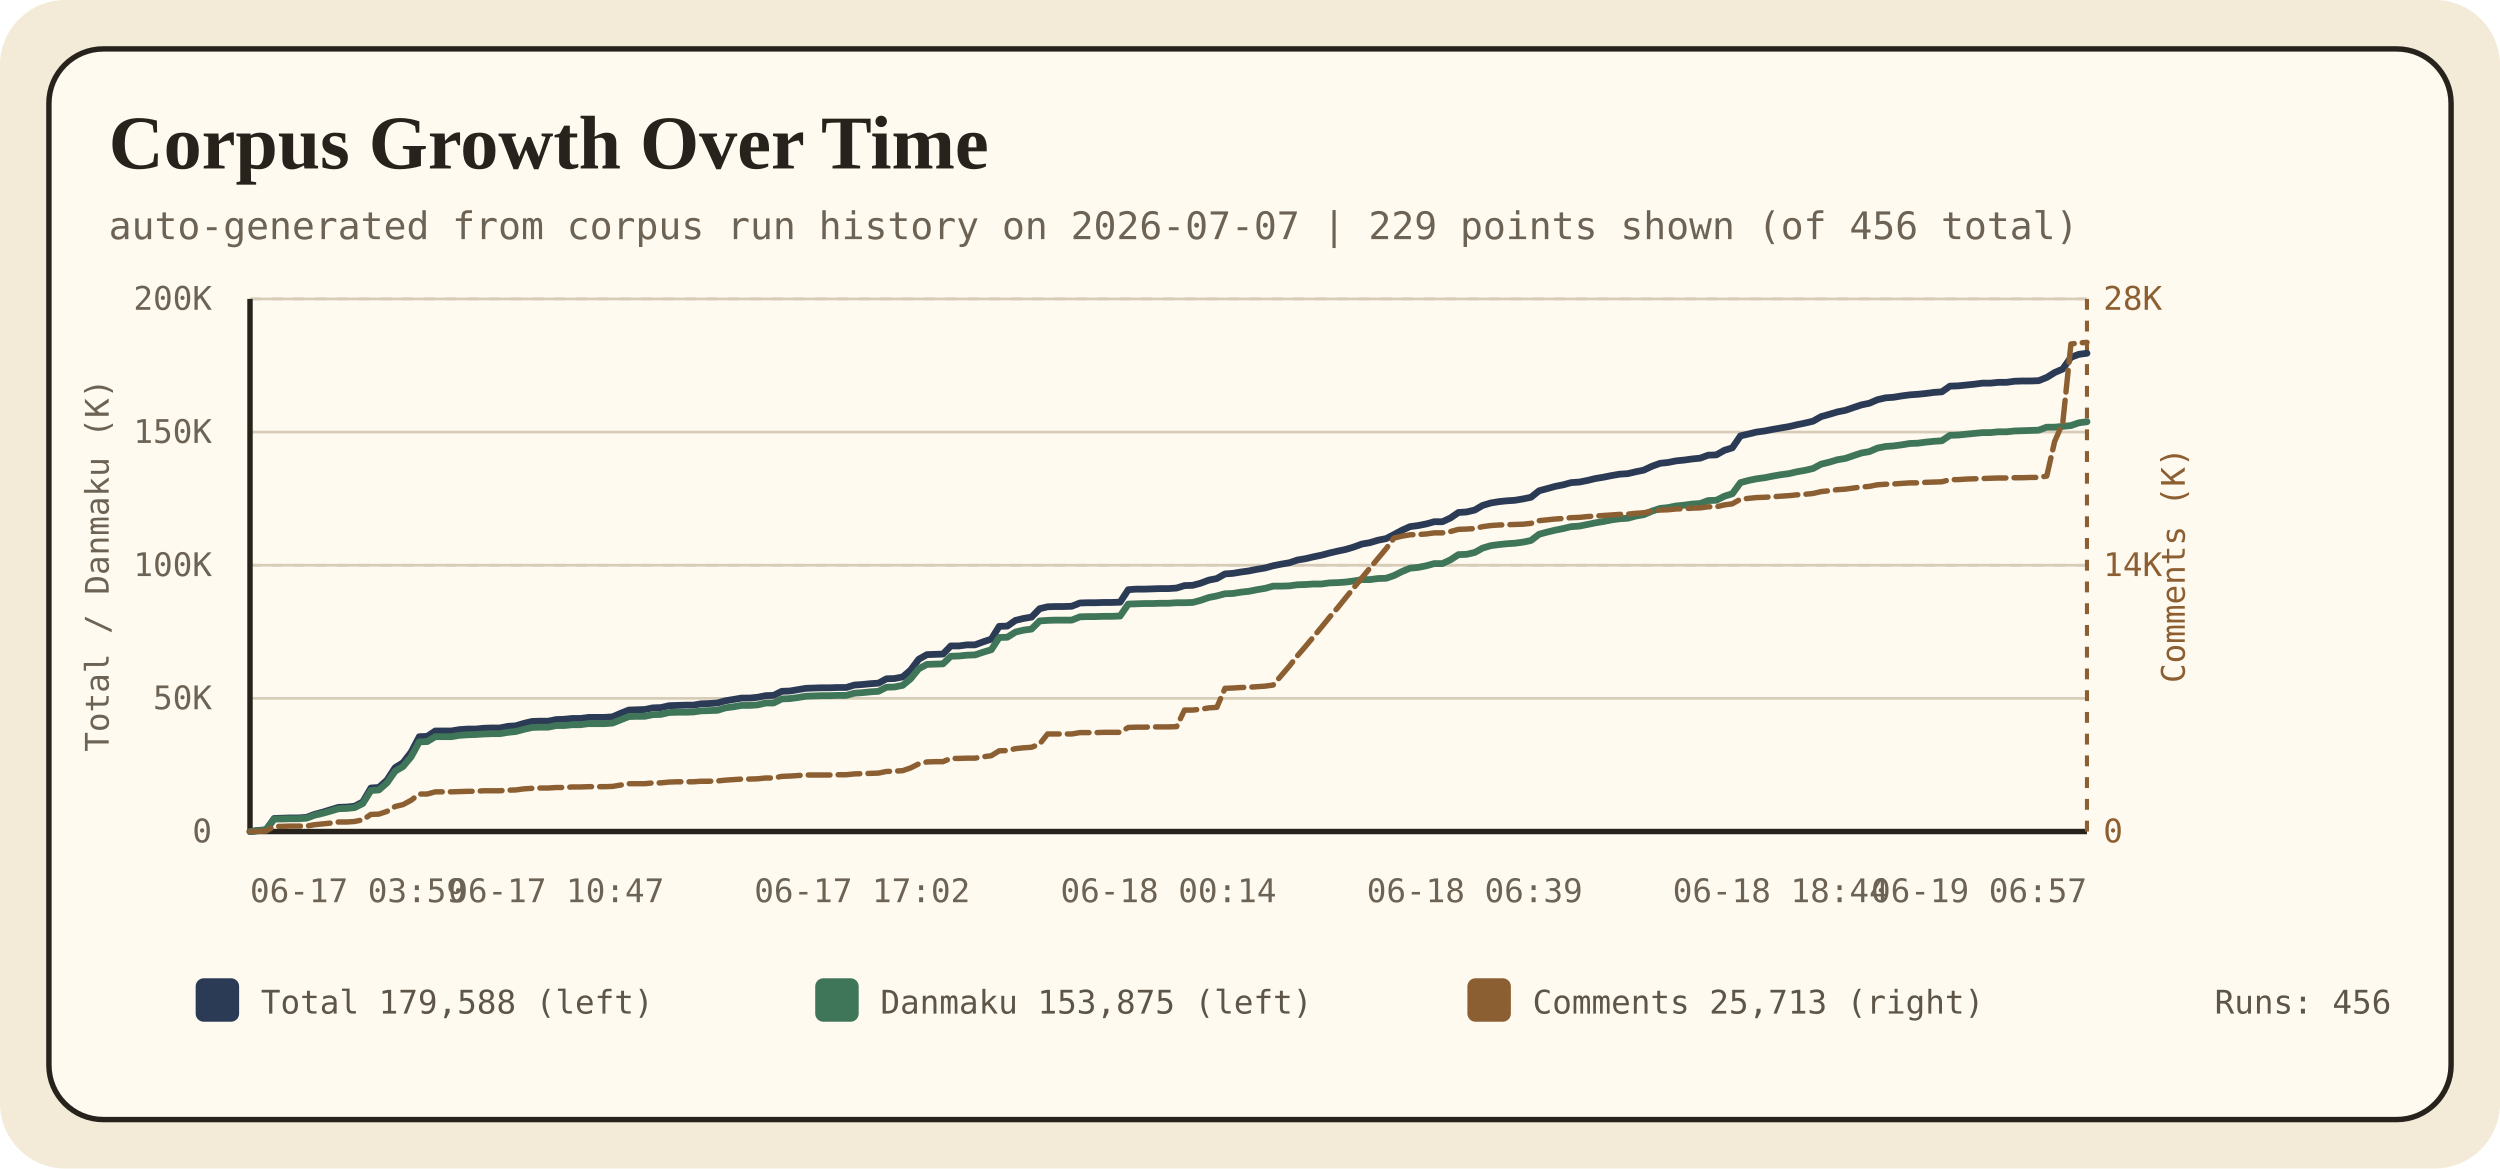
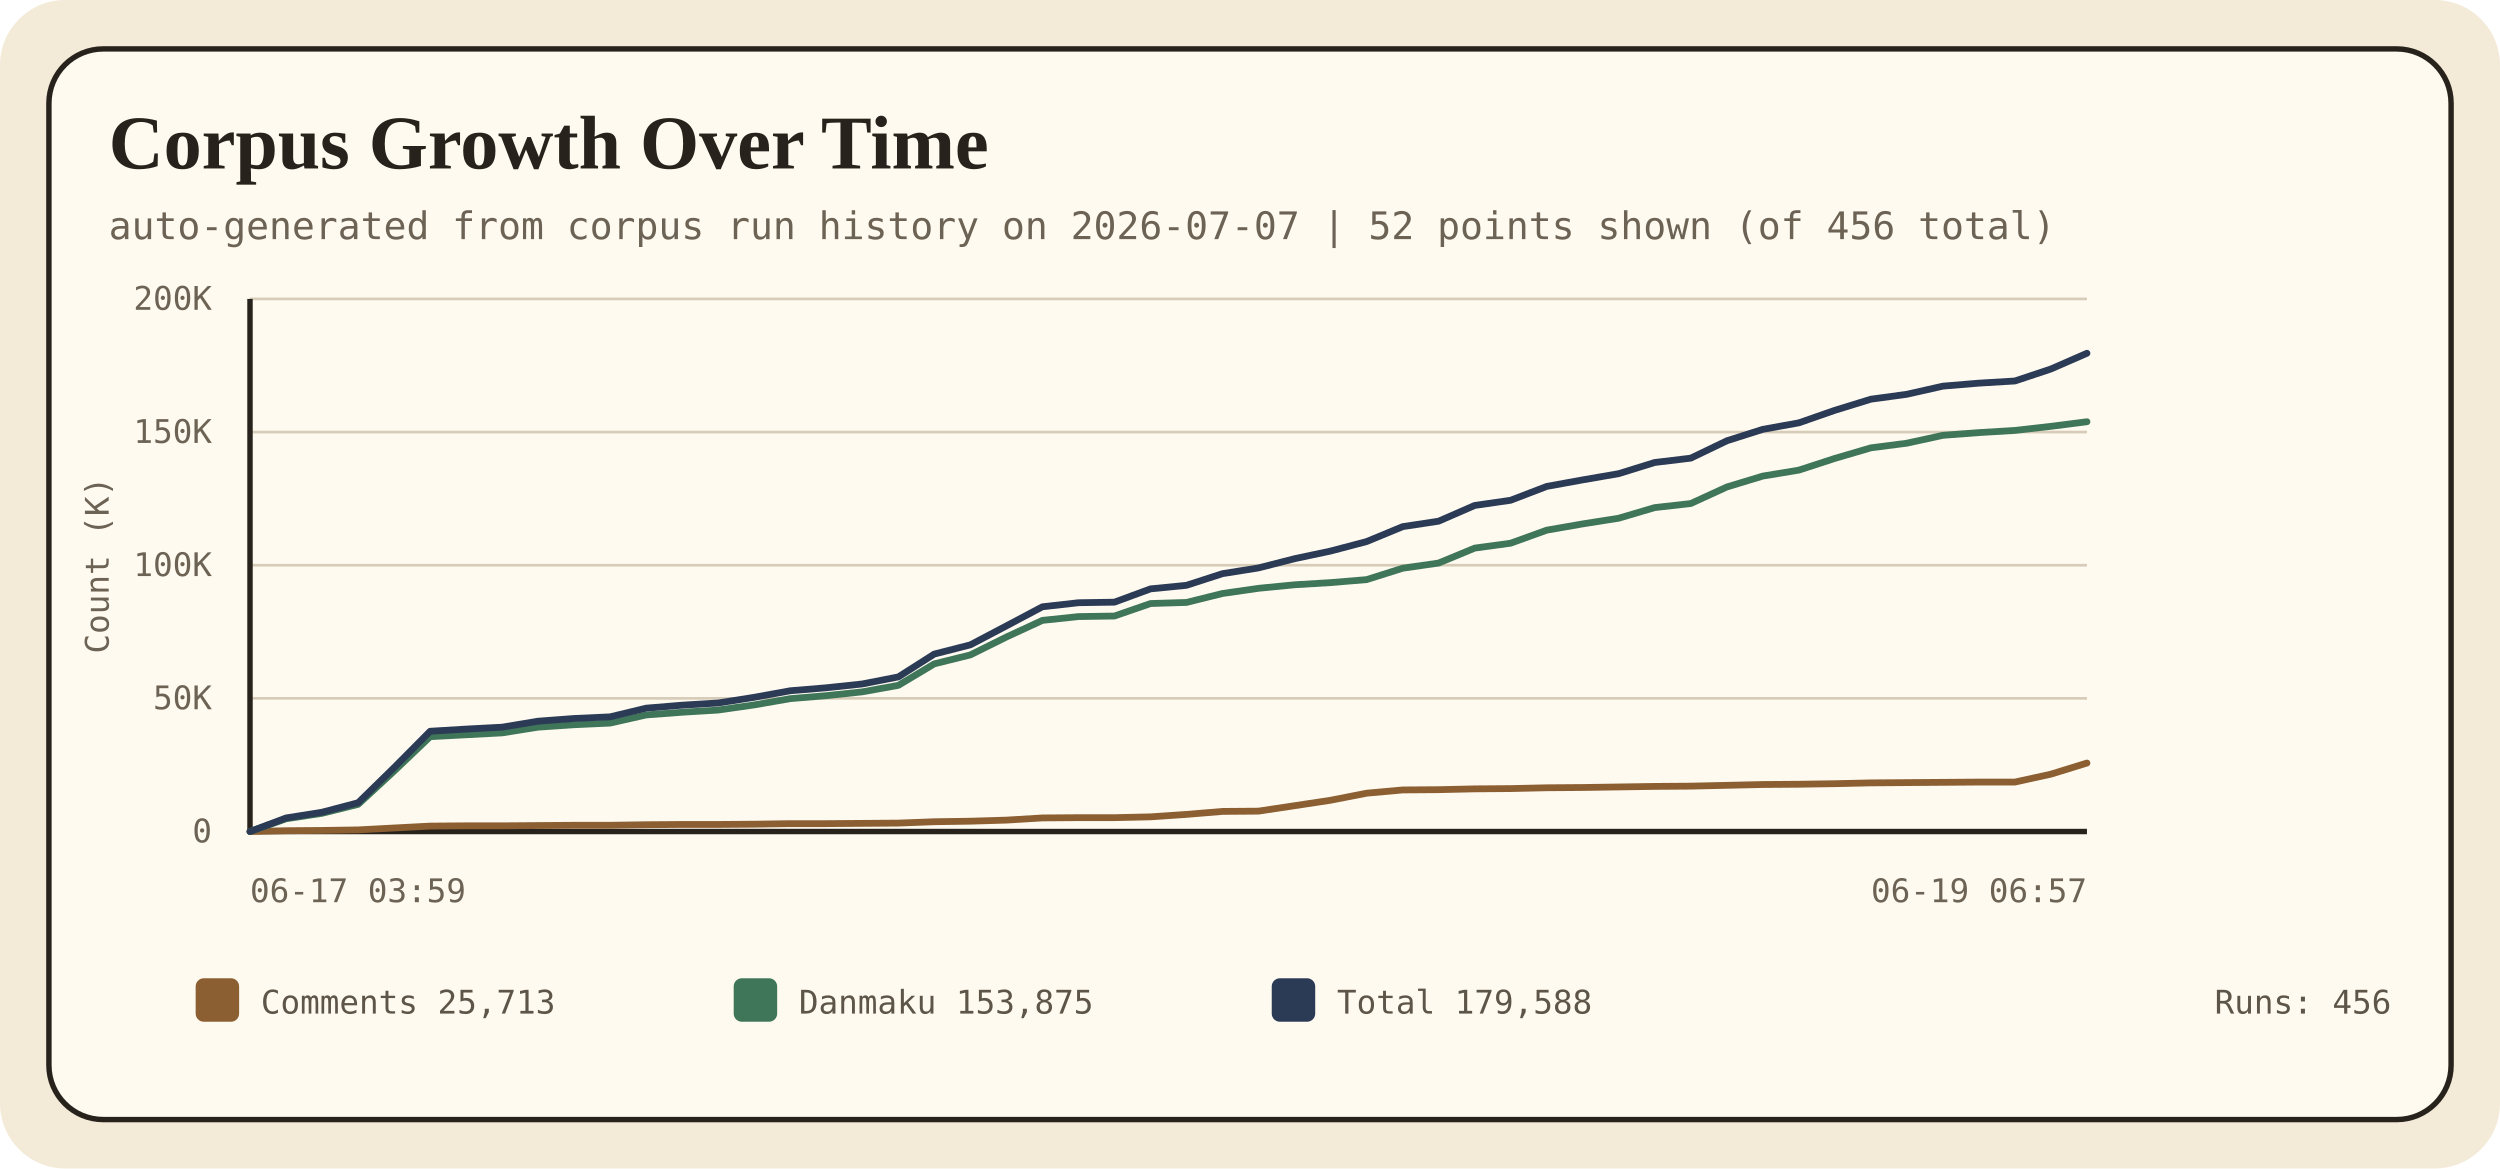
<svg xmlns="http://www.w3.org/2000/svg" width="920" height="430" viewBox="0 0 920 430" role="img" aria-labelledby="timeline-title timeline-desc">
  <style>
    .bg { fill: #f3ead8; }
    .panel { fill: #fffaf0; stroke: #27231c; stroke-width: 2; }
    .title { font: 700 28px Georgia, 'Times New Roman', serif; fill: #27231c; }
    .sub { font: 14px ui-monospace, SFMono-Regular, Consolas, monospace; fill: #6c6355; }
    .axis { font: 12px ui-monospace, SFMono-Regular, Consolas, monospace; fill: #6c6355; }
-     .axis-right { font: 12px ui-monospace, SFMono-Regular, Consolas, monospace; fill: #8c5f32; }
    .label { font: 13px ui-monospace, SFMono-Regular, Consolas, monospace; fill: #5d5548; }
    .legend-text { font: 12px ui-monospace, SFMono-Regular, Consolas, monospace; fill: #5d5548; }
  </style>
  <rect class="bg" width="920" height="430" rx="24" />
  <rect class="panel" x="18" y="18" width="884" height="394" rx="20" />
  <text x="40" y="62" class="title">Corpus Growth Over Time</text>
-   <text x="40" y="88" class="sub">auto-generated from corpus run history on 2026-07-07 | 229 points shown (of 456 total)</text>
+   <text x="40" y="88" class="sub">auto-generated from corpus run history on 2026-07-07 | 52 points shown (of 456 total)</text>
  <g>
-     <line x1="92" y1="306.0" x2="768" y2="306.0" stroke="#d7ccb8" stroke-width="1" stroke-dasharray="4,4" />
-     <text x="774" y="310.0" class="axis-right" text-anchor="start">0</text>
-     <line x1="92" y1="208.0" x2="768" y2="208.0" stroke="#d7ccb8" stroke-width="1" stroke-dasharray="4,4" />
-     <text x="774" y="212.0" class="axis-right" text-anchor="start">14K</text>
-     <line x1="92" y1="110.0" x2="768" y2="110.0" stroke="#d7ccb8" stroke-width="1" stroke-dasharray="4,4" />
-     <text x="774" y="114.0" class="axis-right" text-anchor="start">28K</text>
    <line x1="92" y1="306.0" x2="768" y2="306.0" stroke="#d7ccb8" stroke-width="1" />
    <text x="78" y="310.0" class="axis" text-anchor="end">0</text>
    <line x1="92" y1="257.0" x2="768" y2="257.0" stroke="#d7ccb8" stroke-width="1" />
    <text x="78" y="261.0" class="axis" text-anchor="end">50K</text>
    <line x1="92" y1="208.0" x2="768" y2="208.0" stroke="#d7ccb8" stroke-width="1" />
    <text x="78" y="212.0" class="axis" text-anchor="end">100K</text>
    <line x1="92" y1="159.0" x2="768" y2="159.0" stroke="#d7ccb8" stroke-width="1" />
    <text x="78" y="163.0" class="axis" text-anchor="end">150K</text>
    <line x1="92" y1="110.0" x2="768" y2="110.0" stroke="#d7ccb8" stroke-width="1" />
    <text x="78" y="114.0" class="axis" text-anchor="end">200K</text>
    <line x1="92" y1="306" x2="768" y2="306" stroke="#27231c" stroke-width="2" />
    <line x1="92" y1="110" x2="92" y2="306" stroke="#27231c" stroke-width="2" />
-     <line x1="768" y1="110" x2="768" y2="306" stroke="#8c5f32" stroke-width="1.5" stroke-dasharray="4,4" />
-     <polyline points="92.0,306.0 95.0,305.6 97.9,305.4 100.9,301.2 103.9,301.1 106.8,301.0 109.8,301.0 112.8,300.8 115.7,299.7 118.7,298.9 121.6,298.0 124.6,297.1 127.6,297.0 130.5,296.7 133.5,295.1 136.5,290.0 139.4,289.8 142.4,287.1 145.4,282.5 148.3,280.7 151.3,276.8 154.3,271.1 157.2,271.0 160.2,269.0 163.2,269.0 166.1,269.0 169.1,268.5 172.1,268.3 175.0,268.3 178.0,268.0 180.9,267.9 183.9,267.9 186.9,267.3 189.8,267.1 192.8,266.2 195.8,265.5 198.7,265.4 201.7,265.4 204.7,264.8 207.6,264.7 210.6,264.4 213.6,264.4 216.5,264.0 219.5,264.0 222.5,264.0 225.4,263.8 228.4,262.5 231.4,261.3 234.3,261.2 237.3,261.1 240.2,260.5 243.2,260.4 246.2,259.7 249.1,259.6 252.1,259.5 255.1,259.5 258.0,259.0 261.0,258.9 264.0,258.7 266.9,257.9 269.9,257.4 272.9,256.9 275.8,256.9 278.8,256.6 281.8,256.0 284.7,255.9 287.7,254.4 290.6,254.3 293.6,253.8 296.6,253.3 299.5,253.2 302.5,253.1 305.5,253.1 308.4,253.0 311.4,253.0 314.4,252.1 317.3,251.9 320.3,251.6 323.3,251.4 326.2,249.8 329.2,249.7 332.2,249.1 335.1,246.6 338.1,242.6 341.1,240.9 344.0,240.8 347.0,240.7 349.9,237.7 352.9,237.7 355.9,237.3 358.8,237.3 361.8,236.2 364.8,235.2 367.7,230.5 370.7,230.4 373.7,228.3 376.6,227.6 379.6,227.1 382.6,224.0 385.5,223.3 388.5,223.2 391.5,223.2 394.4,223.1 397.4,221.9 400.4,221.8 403.3,221.8 406.3,221.7 409.2,221.7 412.2,221.6 415.2,217.0 418.1,216.8 421.1,216.8 424.1,216.7 427.0,216.6 430.0,216.6 433.0,216.4 435.9,215.5 438.9,215.4 441.9,214.6 444.8,213.5 447.8,212.9 450.8,211.2 453.7,211.0 456.7,210.5 459.6,210.1 462.6,209.5 465.6,209.0 468.5,208.2 471.5,207.6 474.5,207.1 477.4,206.1 480.4,205.6 483.4,204.9 486.3,204.3 489.3,203.5 492.3,202.8 495.2,202.2 498.2,201.3 501.2,200.2 504.1,199.7 507.1,198.8 510.1,198.2 513.0,196.7 516.0,195.1 518.9,193.8 521.9,193.4 524.9,192.8 527.8,192.0 530.8,192.0 533.8,190.6 536.7,188.6 539.7,188.4 542.7,187.7 545.6,186.0 548.6,185.1 551.6,184.6 554.5,184.3 557.5,184.1 560.5,183.6 563.4,183.0 566.4,180.6 569.4,179.8 572.3,179.0 575.3,178.4 578.2,177.6 581.2,177.4 584.2,176.8 587.1,176.1 590.1,175.6 593.1,175.0 596.0,174.5 599.0,174.3 602.0,173.6 604.9,173.0 607.9,171.6 610.9,170.5 613.8,170.2 616.8,169.6 619.8,169.3 622.7,168.9 625.7,168.6 628.6,167.5 631.6,167.4 634.6,165.7 637.5,164.8 640.5,160.4 643.5,159.7 646.4,159.0 649.4,158.6 652.4,158.0 655.3,157.5 658.3,157.0 661.3,156.3 664.2,155.7 667.2,155.0 670.2,153.3 673.1,152.5 676.1,151.6 679.1,151.0 682.0,150.0 685.0,149.0 687.9,148.4 690.9,147.1 693.9,146.4 696.8,146.2 699.8,145.7 702.8,145.3 705.7,145.1 708.7,144.8 711.7,144.4 714.6,144.2 717.6,142.1 720.6,142.0 723.5,141.7 726.5,141.4 729.5,141.0 732.4,141.0 735.4,140.7 738.4,140.7 741.3,140.3 744.3,140.2 747.2,140.2 750.2,140.1 753.2,138.9 756.1,137.1 759.1,135.8 762.1,131.5 765.0,130.4 768.0,130.0" fill="none" stroke="#2b3a55" stroke-width="2.5" stroke-linecap="round" stroke-linejoin="round" />
-     <polyline points="92.0,306.0 95.0,305.7 97.9,305.4 100.9,301.4 103.9,301.4 106.8,301.3 109.8,301.3 112.8,301.1 115.7,300.0 118.7,299.3 121.6,298.5 124.6,297.6 127.6,297.5 130.5,297.2 133.5,295.7 136.5,290.9 139.4,290.7 142.4,288.1 145.4,283.8 148.3,282.1 151.3,278.5 154.3,273.0 157.2,272.9 160.2,271.1 163.2,271.1 166.1,271.1 169.1,270.6 172.1,270.4 175.0,270.3 178.0,270.1 180.9,270.0 183.9,270.0 186.9,269.5 189.8,269.2 192.8,268.4 195.8,267.7 198.7,267.6 201.7,267.6 204.7,267.0 207.6,267.0 210.6,266.7 213.6,266.7 216.5,266.3 219.5,266.3 222.5,266.3 225.4,266.1 228.4,264.9 231.4,263.7 234.3,263.6 237.3,263.6 240.2,263.0 243.2,262.9 246.2,262.2 249.1,262.1 252.1,262.1 255.1,262.0 258.0,261.6 261.0,261.5 264.0,261.4 266.9,260.5 269.9,260.1 272.9,259.6 275.8,259.6 278.8,259.4 281.8,258.7 284.7,258.7 287.7,257.2 290.6,257.1 293.6,256.7 296.6,256.2 299.5,256.1 302.5,256.0 305.5,256.0 308.4,255.9 311.4,255.9 314.4,255.1 317.3,254.9 320.3,254.6 323.3,254.4 326.2,252.9 329.2,252.8 332.2,252.2 335.1,249.8 338.1,246.1 341.1,244.5 344.0,244.4 347.0,244.3 349.9,241.5 352.9,241.4 355.9,241.1 358.8,241.0 361.8,240.0 364.8,239.1 367.7,234.6 370.7,234.5 373.7,232.6 376.6,231.9 379.6,231.5 382.6,228.5 385.5,228.3 388.5,228.2 391.5,228.2 394.4,228.2 397.4,227.0 400.4,226.9 403.3,226.9 406.3,226.8 409.2,226.8 412.2,226.7 415.2,222.3 418.1,222.2 421.1,222.1 424.1,222.1 427.0,222.0 430.0,222.0 433.0,221.8 435.9,221.8 438.9,221.7 441.9,220.9 444.8,219.9 447.8,219.3 450.8,218.5 453.7,218.4 456.7,217.9 459.6,217.6 462.6,217.0 465.6,216.5 468.5,215.7 471.5,215.7 474.5,215.6 477.4,215.2 480.4,215.1 483.4,214.9 486.3,214.9 489.3,214.5 492.3,214.4 495.2,214.2 498.2,213.8 501.2,213.3 504.1,213.3 507.1,212.9 510.1,212.8 513.0,211.8 516.0,210.3 518.9,209.1 521.9,208.8 524.9,208.2 527.8,207.4 530.8,207.4 533.8,206.0 536.7,204.1 539.7,204.0 542.7,203.3 545.6,201.7 548.6,200.8 551.6,200.4 554.5,200.1 557.5,199.9 560.5,199.5 563.4,198.9 566.4,196.6 569.4,195.8 572.3,195.1 575.3,194.5 578.2,193.8 581.2,193.6 584.2,193.0 587.1,192.4 590.1,191.9 593.1,191.3 596.0,190.9 599.0,190.7 602.0,189.9 604.9,189.4 607.9,188.1 610.9,187.1 613.8,186.8 616.8,186.2 619.8,185.9 622.7,185.5 625.7,185.3 628.6,184.2 631.6,184.1 634.6,182.6 637.5,181.7 640.5,177.6 643.5,176.8 646.4,176.2 649.4,175.8 652.4,175.2 655.3,174.7 658.3,174.3 661.3,173.6 664.2,173.1 667.2,172.4 670.2,170.8 673.1,170.1 676.1,169.2 679.1,168.7 682.0,167.7 685.0,166.7 687.9,166.2 690.9,164.9 693.9,164.3 696.8,164.1 699.8,163.7 702.8,163.2 705.7,163.1 708.7,162.7 711.7,162.4 714.6,162.2 717.6,160.2 720.6,160.1 723.5,159.8 726.5,159.5 729.5,159.2 732.4,159.2 735.4,158.9 738.4,158.9 741.3,158.6 744.3,158.5 747.2,158.4 750.2,158.3 753.2,157.2 756.1,157.2 759.1,156.9 762.1,156.6 765.0,155.6 768.0,155.2" fill="none" stroke="#3f7558" stroke-width="2.5" stroke-linecap="round" stroke-linejoin="round" />
-     <polyline points="92.0,306.0 95.0,305.9 97.9,305.8 100.9,304.1 103.9,304.1 106.8,304.0 109.8,304.0 112.8,304.0 115.7,303.5 118.7,303.2 121.6,302.9 124.6,302.5 127.6,302.5 130.5,302.3 133.5,301.7 136.5,299.7 139.4,299.6 142.4,298.6 145.4,296.8 148.3,296.1 151.3,294.5 154.3,292.2 157.2,292.2 160.2,291.4 163.2,291.4 166.1,291.4 169.1,291.3 172.1,291.2 175.0,291.2 178.0,291.0 180.9,291.0 183.9,291.0 186.9,290.8 189.8,290.7 192.8,290.3 195.8,290.1 198.7,290.0 201.7,290.0 204.7,289.8 207.6,289.8 210.6,289.6 213.6,289.6 216.5,289.5 219.5,289.5 222.5,289.5 225.4,289.4 228.4,288.9 231.4,288.4 234.3,288.4 237.3,288.4 240.2,288.1 243.2,288.1 246.2,287.8 249.1,287.7 252.1,287.7 255.1,287.7 258.0,287.5 261.0,287.5 264.0,287.4 266.9,287.1 269.9,286.9 272.9,286.7 275.8,286.7 278.8,286.6 281.8,286.3 284.7,286.3 287.7,285.7 290.6,285.6 293.6,285.4 296.6,285.2 299.5,285.2 302.5,285.2 305.5,285.2 308.4,285.1 311.4,285.1 314.4,284.8 317.3,284.7 320.3,284.6 323.3,284.5 326.2,283.9 329.2,283.8 332.2,283.6 335.1,282.6 338.1,281.1 341.1,280.4 344.0,280.3 347.0,280.3 349.9,279.1 352.9,279.1 355.9,279.0 358.8,279.0 361.8,278.5 364.8,278.1 367.7,276.3 370.7,276.2 373.7,275.5 376.6,275.2 379.6,275.0 382.6,273.8 385.5,270.1 388.5,270.1 391.5,270.1 394.4,270.1 397.4,269.6 400.4,269.6 403.3,269.6 406.3,269.5 409.2,269.5 412.2,269.5 415.2,267.7 418.1,267.6 421.1,267.6 424.1,267.5 427.0,267.5 430.0,267.5 433.0,267.4 435.9,261.3 438.9,261.3 441.9,261.0 444.8,260.5 447.8,260.3 450.8,253.3 453.7,253.2 456.7,253.0 459.6,252.9 462.6,252.7 465.6,252.5 468.5,252.1 471.5,248.6 474.5,245.1 477.4,241.4 480.4,237.9 483.4,234.3 486.3,230.8 489.3,227.1 492.3,223.6 495.2,220.0 498.2,216.3 501.2,212.6 504.1,209.1 507.1,205.5 510.1,201.9 513.0,198.0 516.0,197.3 518.9,196.8 521.9,196.7 524.9,196.5 527.8,196.1 530.8,196.1 533.8,195.6 536.7,194.8 539.7,194.7 542.7,194.5 545.6,193.8 548.6,193.4 551.6,193.2 554.5,193.1 557.5,193.0 560.5,192.9 563.4,192.6 566.4,191.6 569.4,191.3 572.3,191.0 575.3,190.8 578.2,190.5 581.2,190.4 584.2,190.1 587.1,189.9 590.1,189.7 593.1,189.5 596.0,189.3 599.0,189.2 602.0,188.9 604.9,188.7 607.9,188.1 610.9,187.7 613.8,187.6 616.8,187.3 619.8,187.2 622.7,187.0 625.7,186.9 628.6,186.5 631.6,186.5 634.6,185.8 637.5,185.4 640.5,183.7 643.5,183.4 646.4,183.1 649.4,183.0 652.4,182.8 655.3,182.6 658.3,182.4 661.3,182.1 664.2,181.9 667.2,181.6 670.2,180.9 673.1,180.6 676.1,180.2 679.1,180.0 682.0,179.6 685.0,179.2 687.9,179.0 690.9,178.4 693.9,178.2 696.8,178.1 699.8,177.9 702.8,177.7 705.7,177.7 708.7,177.5 711.7,177.4 714.6,177.3 717.6,176.5 720.6,176.5 723.5,176.3 726.5,176.2 729.5,176.1 732.4,176.0 735.4,175.9 738.4,175.9 741.3,175.8 744.3,175.8 747.2,175.7 750.2,175.7 753.2,175.2 756.1,162.5 759.1,155.6 762.1,126.6 765.0,126.2 768.0,126.0" fill="none" stroke="#8c5f32" stroke-width="2" stroke-linecap="round" stroke-linejoin="round" stroke-dasharray="8,3" />
-     <text x="92.0" y="332" class="axis" text-anchor="start">06-17 03:59</text>
-     <text x="204.7" y="332" class="axis" text-anchor="middle">06-17 10:47</text>
-     <text x="317.3" y="332" class="axis" text-anchor="middle">06-17 17:02</text>
-     <text x="430.0" y="332" class="axis" text-anchor="middle">06-18 00:14</text>
-     <text x="542.7" y="332" class="axis" text-anchor="middle">06-18 06:39</text>
-     <text x="655.3" y="332" class="axis" text-anchor="middle">06-18 18:44</text>
-     <text x="768.0" y="332" class="axis" text-anchor="end">06-19 06:57</text>
-     <text x="40" y="208" class="axis" transform="rotate(-90 40 208)" text-anchor="middle">Total / Danmaku (K)</text>
-     <text x="804" y="208" class="axis-right" transform="rotate(-90 804 208)" text-anchor="middle">Comments (K)</text>
+     <polyline points="92.0,306.0 105.3,305.7 118.5,305.6 131.8,305.4 145.0,304.7 158.3,304.0 171.5,303.9 184.8,303.9 198.0,303.8 211.3,303.7 224.5,303.7 237.8,303.5 251.1,303.4 264.3,303.4 277.6,303.3 290.8,303.1 304.1,303.1 317.3,303.0 330.6,302.9 343.8,302.4 357.1,302.2 370.4,301.8 383.6,301.0 396.9,300.9 410.1,300.9 423.4,300.6 436.6,299.7 449.9,298.6 463.1,298.5 476.4,296.5 489.6,294.5 502.9,291.9 516.2,290.7 529.4,290.6 542.7,290.3 555.9,290.2 569.2,289.9 582.4,289.8 595.7,289.6 608.9,289.4 622.2,289.3 635.5,289.0 648.7,288.7 662.0,288.6 675.2,288.4 688.5,288.1 701.7,288.0 715.0,287.9 728.2,287.8 741.5,287.8 754.7,284.9 768.0,280.8" fill="none" stroke="#8c5f32" stroke-width="2.5" stroke-linecap="round" stroke-linejoin="round" />
+     <polyline points="92.0,306.0 105.3,301.3 118.5,299.3 131.8,296.0 145.0,283.8 158.3,271.1 171.5,270.4 184.8,269.7 198.0,267.6 211.3,266.7 224.5,266.1 237.8,263.1 251.1,262.1 264.3,261.3 277.6,259.4 290.8,257.1 304.1,256.0 317.3,254.6 330.6,252.2 343.8,244.3 357.1,241.0 370.4,234.4 383.6,228.3 396.9,226.9 410.1,226.7 423.4,222.1 436.6,221.7 449.9,218.4 463.1,216.5 476.4,215.2 489.6,214.4 502.9,213.3 516.2,209.1 529.4,207.2 542.7,201.7 555.9,199.9 569.2,195.1 582.4,192.8 595.7,190.7 608.9,186.8 622.2,185.3 635.5,179.2 648.7,175.2 662.0,173.0 675.2,168.7 688.5,164.8 701.7,163.1 715.0,160.2 728.2,159.2 741.5,158.4 754.7,156.9 768.0,155.2" fill="none" stroke="#3f7558" stroke-width="2.5" stroke-linecap="round" stroke-linejoin="round" />
+     <polyline points="92.0,306.0 105.3,301.0 118.5,298.9 131.8,295.4 145.0,282.5 158.3,269.1 171.5,268.3 184.8,267.6 198.0,265.4 211.3,264.4 224.5,263.8 237.8,260.6 251.1,259.5 264.3,258.7 277.6,256.6 290.8,254.2 304.1,253.1 317.3,251.7 330.6,249.1 343.8,240.7 357.1,237.3 370.4,230.3 383.6,223.3 396.9,221.8 410.1,221.6 423.4,216.7 436.6,215.4 449.9,211.1 463.1,209.0 476.4,205.6 489.6,202.8 502.9,199.3 516.2,193.8 529.4,191.8 542.7,186.0 555.9,184.1 569.2,179.0 582.4,176.6 595.7,174.3 608.9,170.2 622.2,168.6 635.5,162.2 648.7,158.0 662.0,155.6 675.2,151.0 688.5,146.9 701.7,145.1 715.0,142.1 728.2,141.0 741.5,140.2 754.7,135.8 768.0,130.0" fill="none" stroke="#2b3a55" stroke-width="2.5" stroke-linecap="round" stroke-linejoin="round" />
+     <text x="92" y="332" class="axis" text-anchor="start">06-17 03:59</text>
+     <text x="768" y="332" class="axis" text-anchor="end">06-19 06:57</text>
+     <text x="40" y="208" class="axis" transform="rotate(-90 40 208)" text-anchor="middle">Count (K)</text>
  </g>
  <g>
-     <rect x="72" y="360" width="16" height="16" rx="3" fill="#2b3a55" />
-     <text x="96" y="373" class="legend-text">Total 179,588 (left)</text>
-     <rect x="300" y="360" width="16" height="16" rx="3" fill="#3f7558" />
-     <text x="324" y="373" class="legend-text">Danmaku 153,875 (left)</text>
-     <rect x="540" y="360" width="16" height="16" rx="3" fill="#8c5f32" />
-     <text x="564" y="373" class="legend-text">Comments 25,713 (right)</text>
+     <rect x="72" y="360" width="16" height="16" rx="3" fill="#8c5f32" />
+     <text x="96" y="373" class="legend-text">Comments 25,713</text>
+     <rect x="270" y="360" width="16" height="16" rx="3" fill="#3f7558" />
+     <text x="294" y="373" class="legend-text">Danmaku 153,875</text>
+     <rect x="468" y="360" width="16" height="16" rx="3" fill="#2b3a55" />
+     <text x="492" y="373" class="legend-text">Total 179,588</text>
    <text x="880" y="373" class="legend-text" text-anchor="end">Runs: 456</text>
  </g>
</svg>
